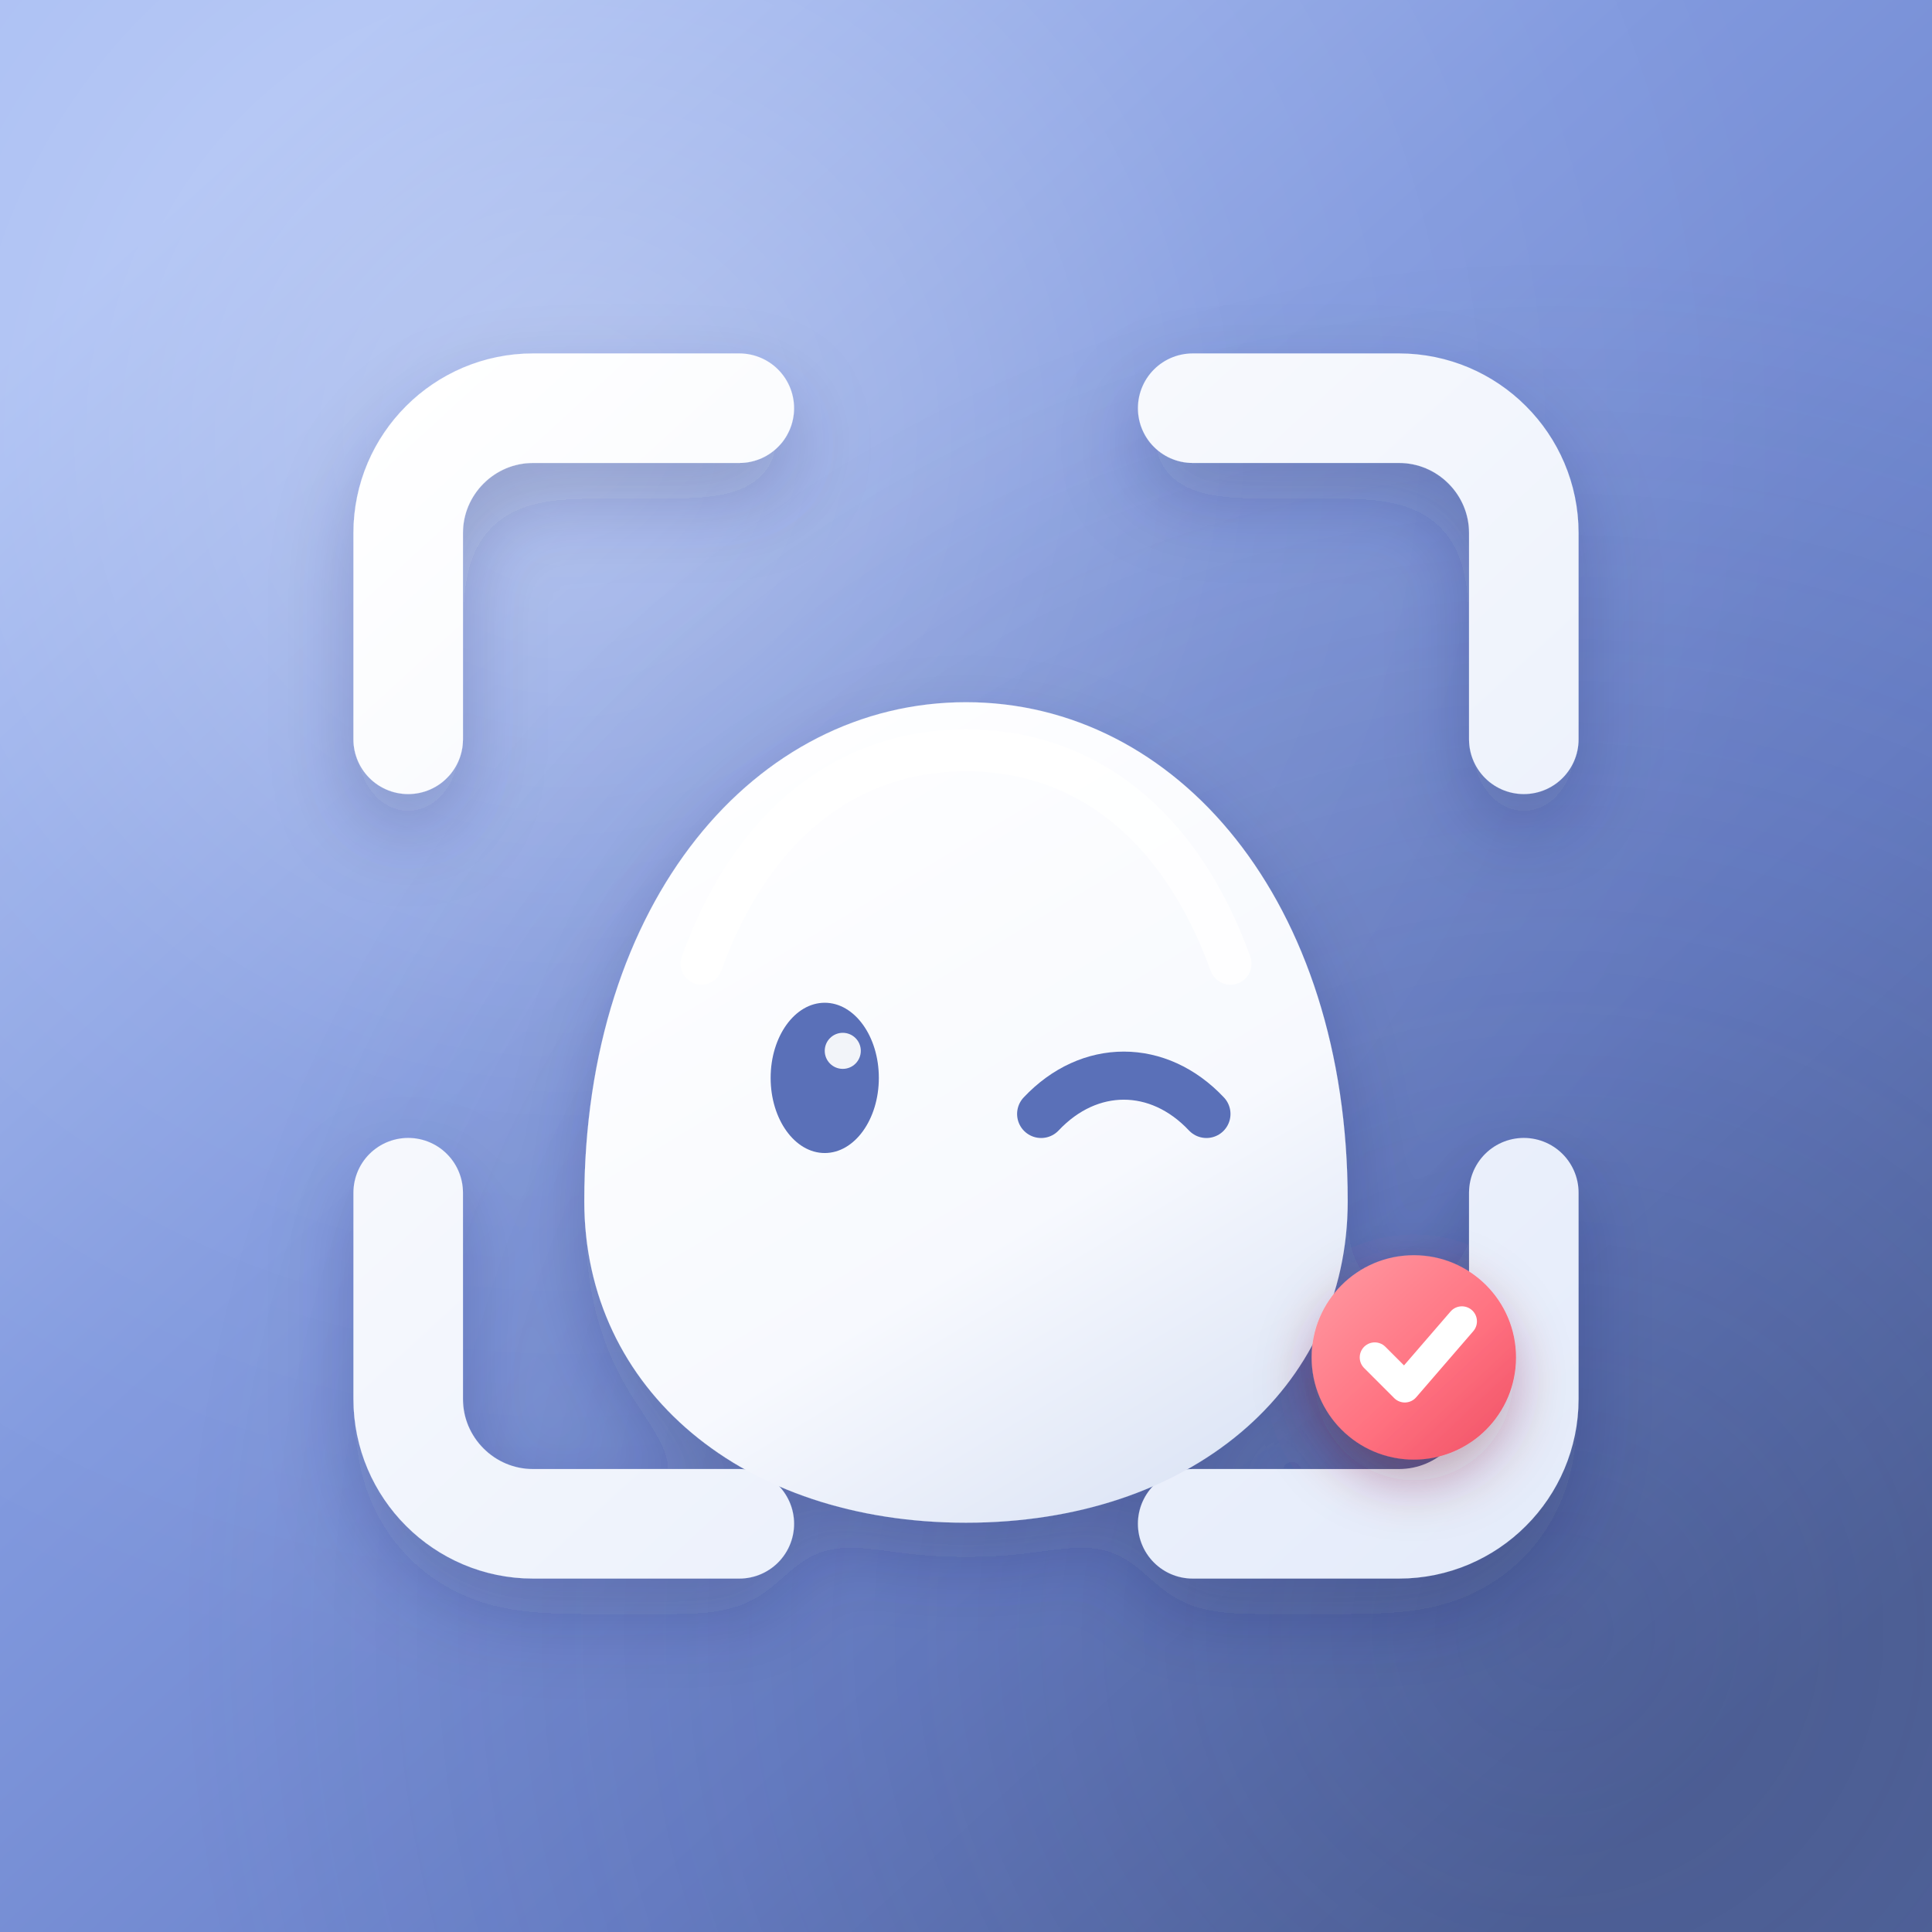
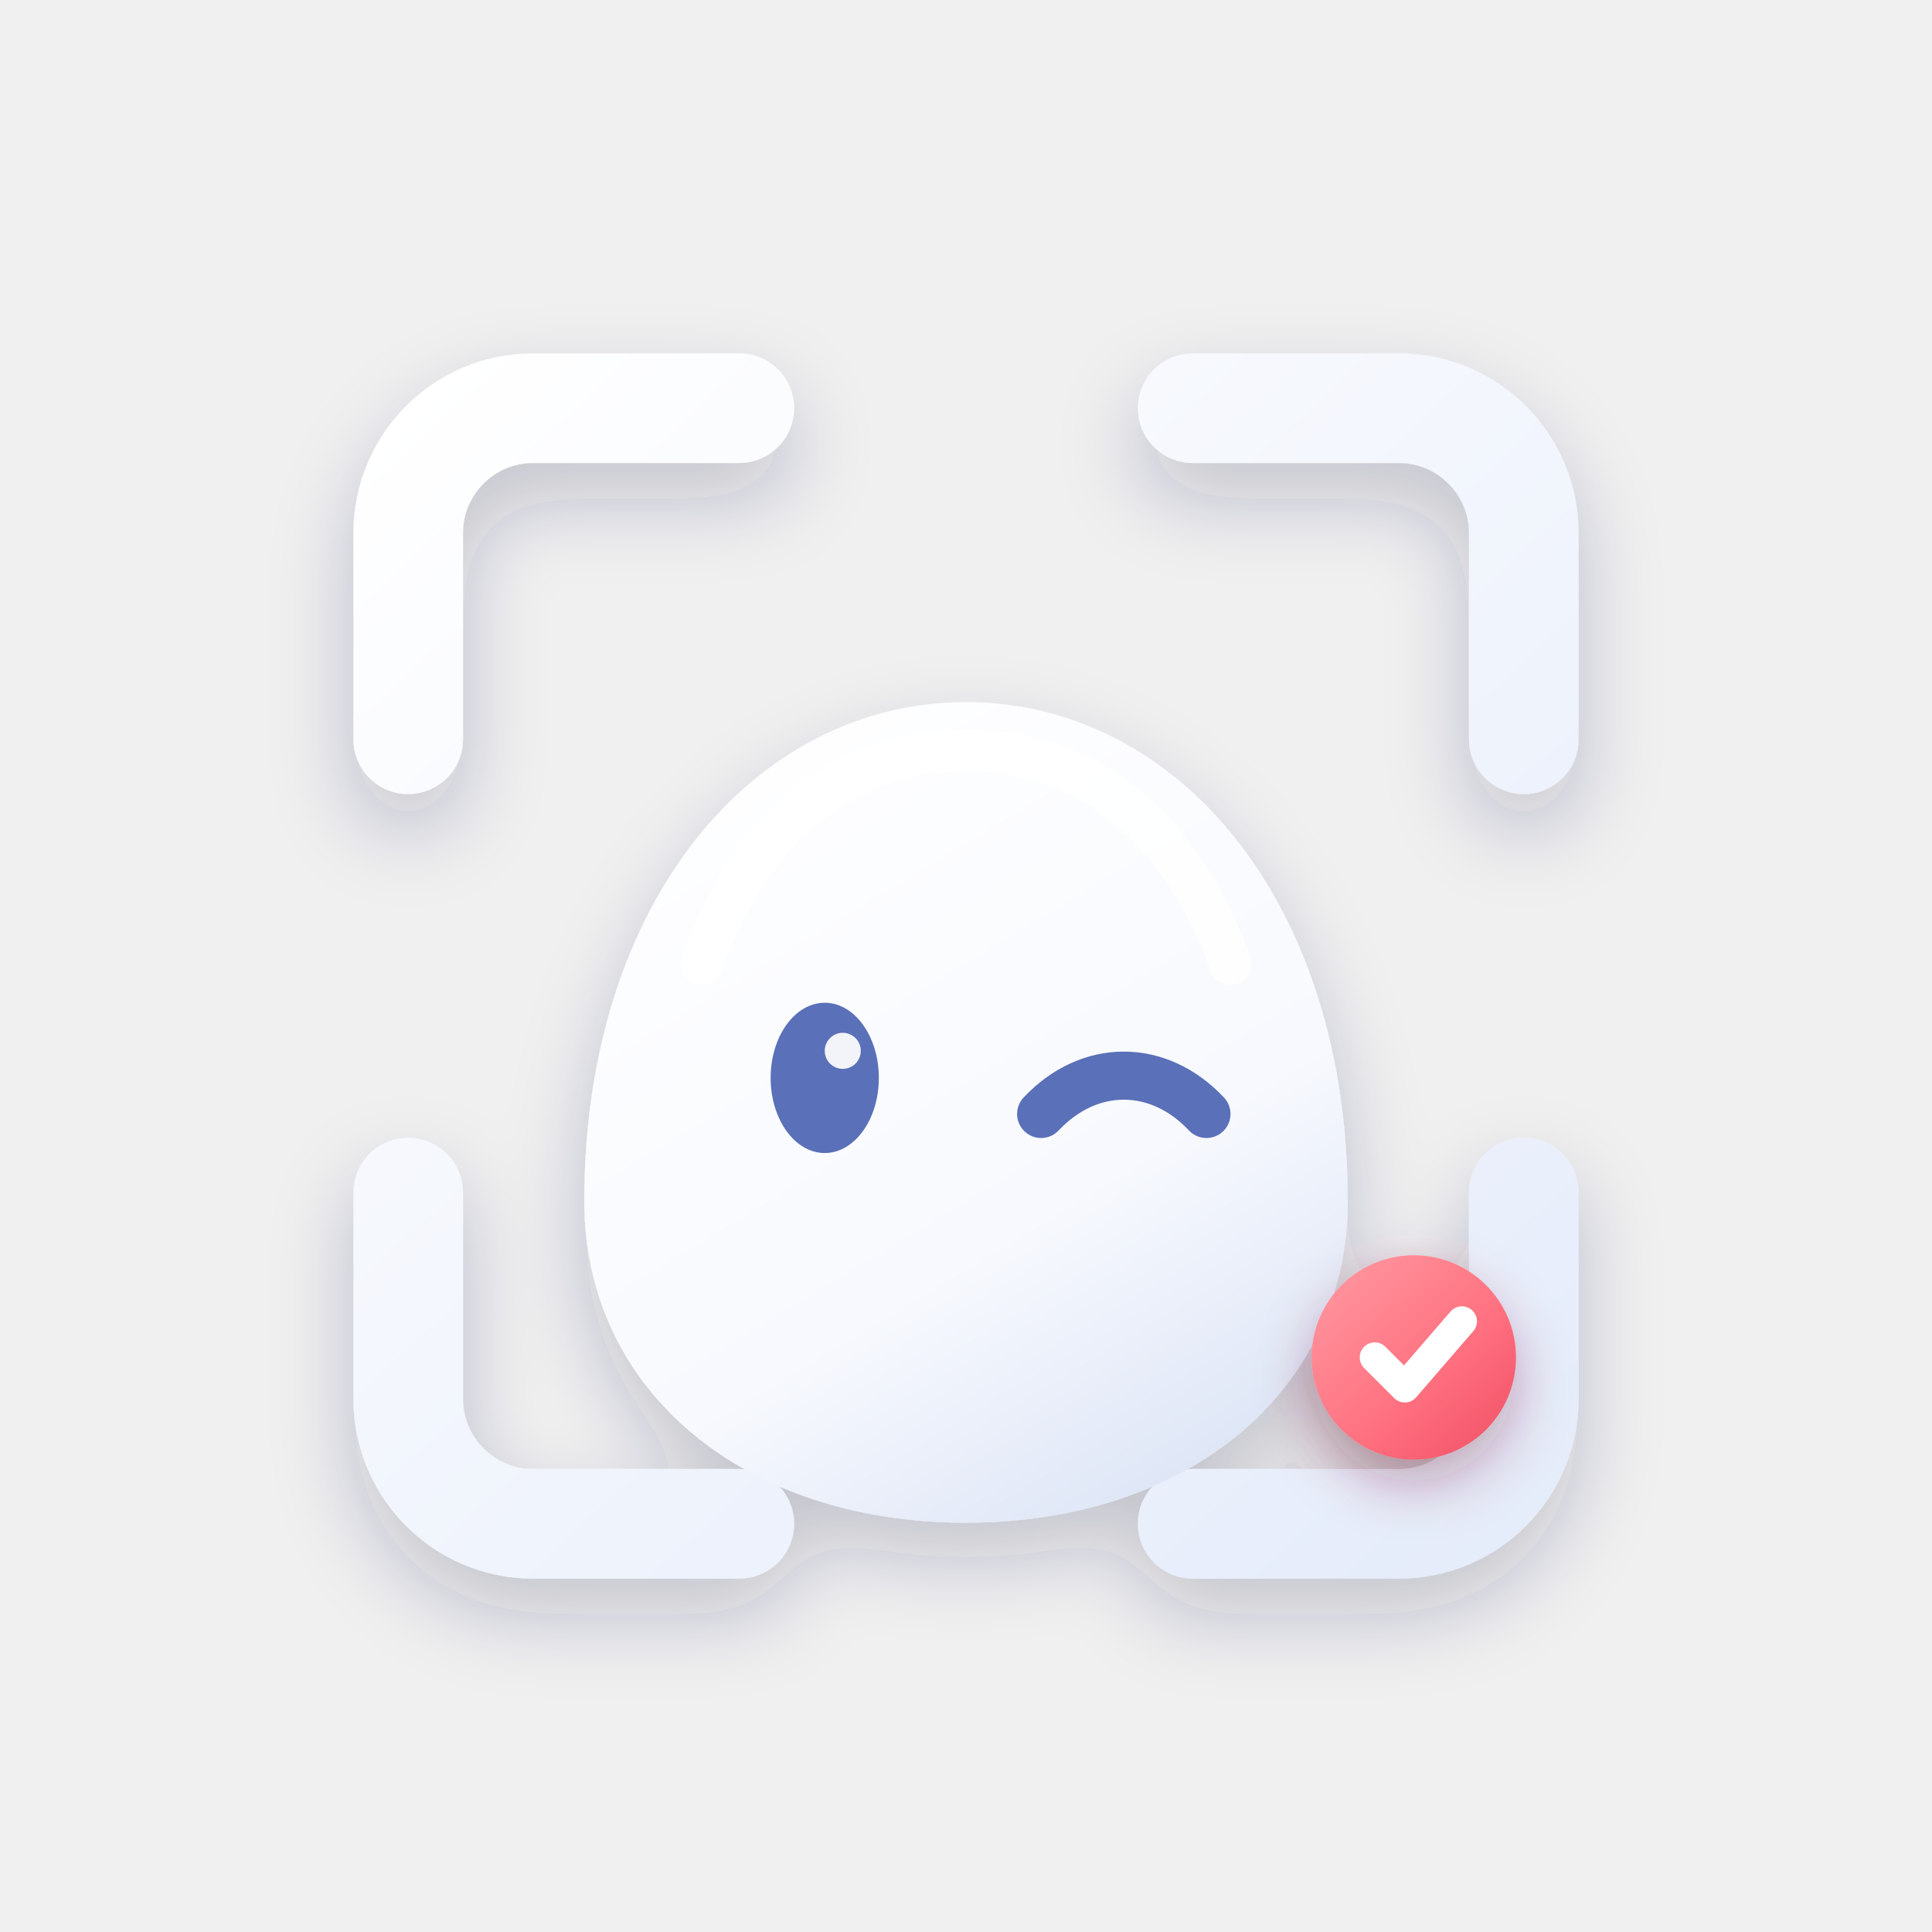
<svg xmlns="http://www.w3.org/2000/svg" width="1024" height="1024" viewBox="0 0 1024 1024" fill="none">
  <defs>
    <linearGradient id="bg" x1="120" y1="80" x2="904" y2="944" gradientUnits="userSpaceOnUse">
      <stop stop-color="#A9BEF3" />
      <stop offset=".38" stop-color="#8199DE" />
      <stop offset=".72" stop-color="#6A81C9" />
      <stop offset="1" stop-color="#54679F" />
    </linearGradient>
    <radialGradient id="sheen" cx="0" cy="0" r="1" gradientTransform="translate(300 232) rotate(52) scale(660)" gradientUnits="userSpaceOnUse">
      <stop stop-color="#FFFFFF" stop-opacity=".30" />
      <stop offset=".55" stop-color="#FFFFFF" stop-opacity=".07" />
      <stop offset="1" stop-color="#FFFFFF" stop-opacity="0" />
    </radialGradient>
    <radialGradient id="vignette" cx="0" cy="0" r="1" gradientTransform="translate(820 860) rotate(-135) scale(720)" gradientUnits="userSpaceOnUse">
      <stop stop-color="#2E3C6B" stop-opacity=".26" />
      <stop offset="1" stop-color="#2E3C6B" stop-opacity="0" />
    </radialGradient>
    <linearGradient id="frame" x1="300" y1="280" x2="740" y2="760" gradientUnits="userSpaceOnUse">
      <stop stop-color="#FFFFFF" />
      <stop offset="1" stop-color="#E4EBFA" />
    </linearGradient>
    <linearGradient id="face" x1="430" y1="430" x2="600" y2="712" gradientUnits="userSpaceOnUse">
      <stop stop-color="#FFFFFF" />
      <stop offset=".62" stop-color="#F7F9FE" />
      <stop offset="1" stop-color="#D8E1F4" />
    </linearGradient>
    <linearGradient id="badge" x1="632" y1="620" x2="694" y2="686" gradientUnits="userSpaceOnUse">
      <stop stop-color="#FF97A0" />
      <stop offset=".55" stop-color="#FF7180" />
      <stop offset="1" stop-color="#EF4E63" />
    </linearGradient>
    <filter id="lift" x="120" y="180" width="820" height="760" filterUnits="userSpaceOnUse">
      <feDropShadow dx="0" dy="14" stdDeviation="16" flood-color="#1F2C55" flood-opacity=".22" />
    </filter>
    <filter id="liftSm" x="560" y="540" width="240" height="260" filterUnits="userSpaceOnUse">
      <feDropShadow dx="0" dy="8" stdDeviation="9" flood-color="#7A1E33" flood-opacity=".34" />
    </filter>
  </defs>
-   <rect width="1024" height="1024" fill="url(#bg)" />
-   <rect width="1024" height="1024" fill="url(#sheen)" />
-   <rect width="1024" height="1024" fill="url(#vignette)" />
  <g transform="translate(-179.2 -179.2) scale(1.35)" filter="url(#lift)">
    <g stroke="url(#frame)" stroke-width="43" stroke-linecap="round" fill="none">
      <path d="M293 423V342C293 315 315 293 342 293H423" />
      <path d="M601 293H682C709 293 731 315 731 342V423" />
      <path d="M731 601V682C731 709 709 731 682 731H601" />
      <path d="M423 731H342C315 731 293 709 293 682V601" />
    </g>
    <g id="portrait" transform="translate(-92.16 -102.51) scale(1.18)">
      <path d="M385 599C385 499 442 433 512 433C582 433 639 499 639 599C639 662 586 706 512 706C438 706 385 662 385 599Z" fill="url(#face)" />
      <path d="M424 520C441 473 473 449 512 449C551 449 583 473 600 520" stroke="#FFFFFF" stroke-opacity=".85" stroke-width="14" stroke-linecap="round" fill="none" />
      <ellipse cx="465" cy="558" rx="18" ry="25" fill="#5A70B8" />
      <circle cx="471" cy="549" r="6" fill="#FFFFFF" opacity=".92" />
      <path d="M537 570C553 553 576 553 592 570" stroke="#5A70B8" stroke-width="16" stroke-linecap="round" fill="none" />
      <g filter="url(#liftSm)">
        <circle cx="661" cy="651" r="34" fill="url(#badge)" />
        <path d="M648 651L658 661L677 639" stroke="#FFF" stroke-width="10" stroke-linecap="round" stroke-linejoin="round" fill="none" />
      </g>
    </g>
  </g>
</svg>
